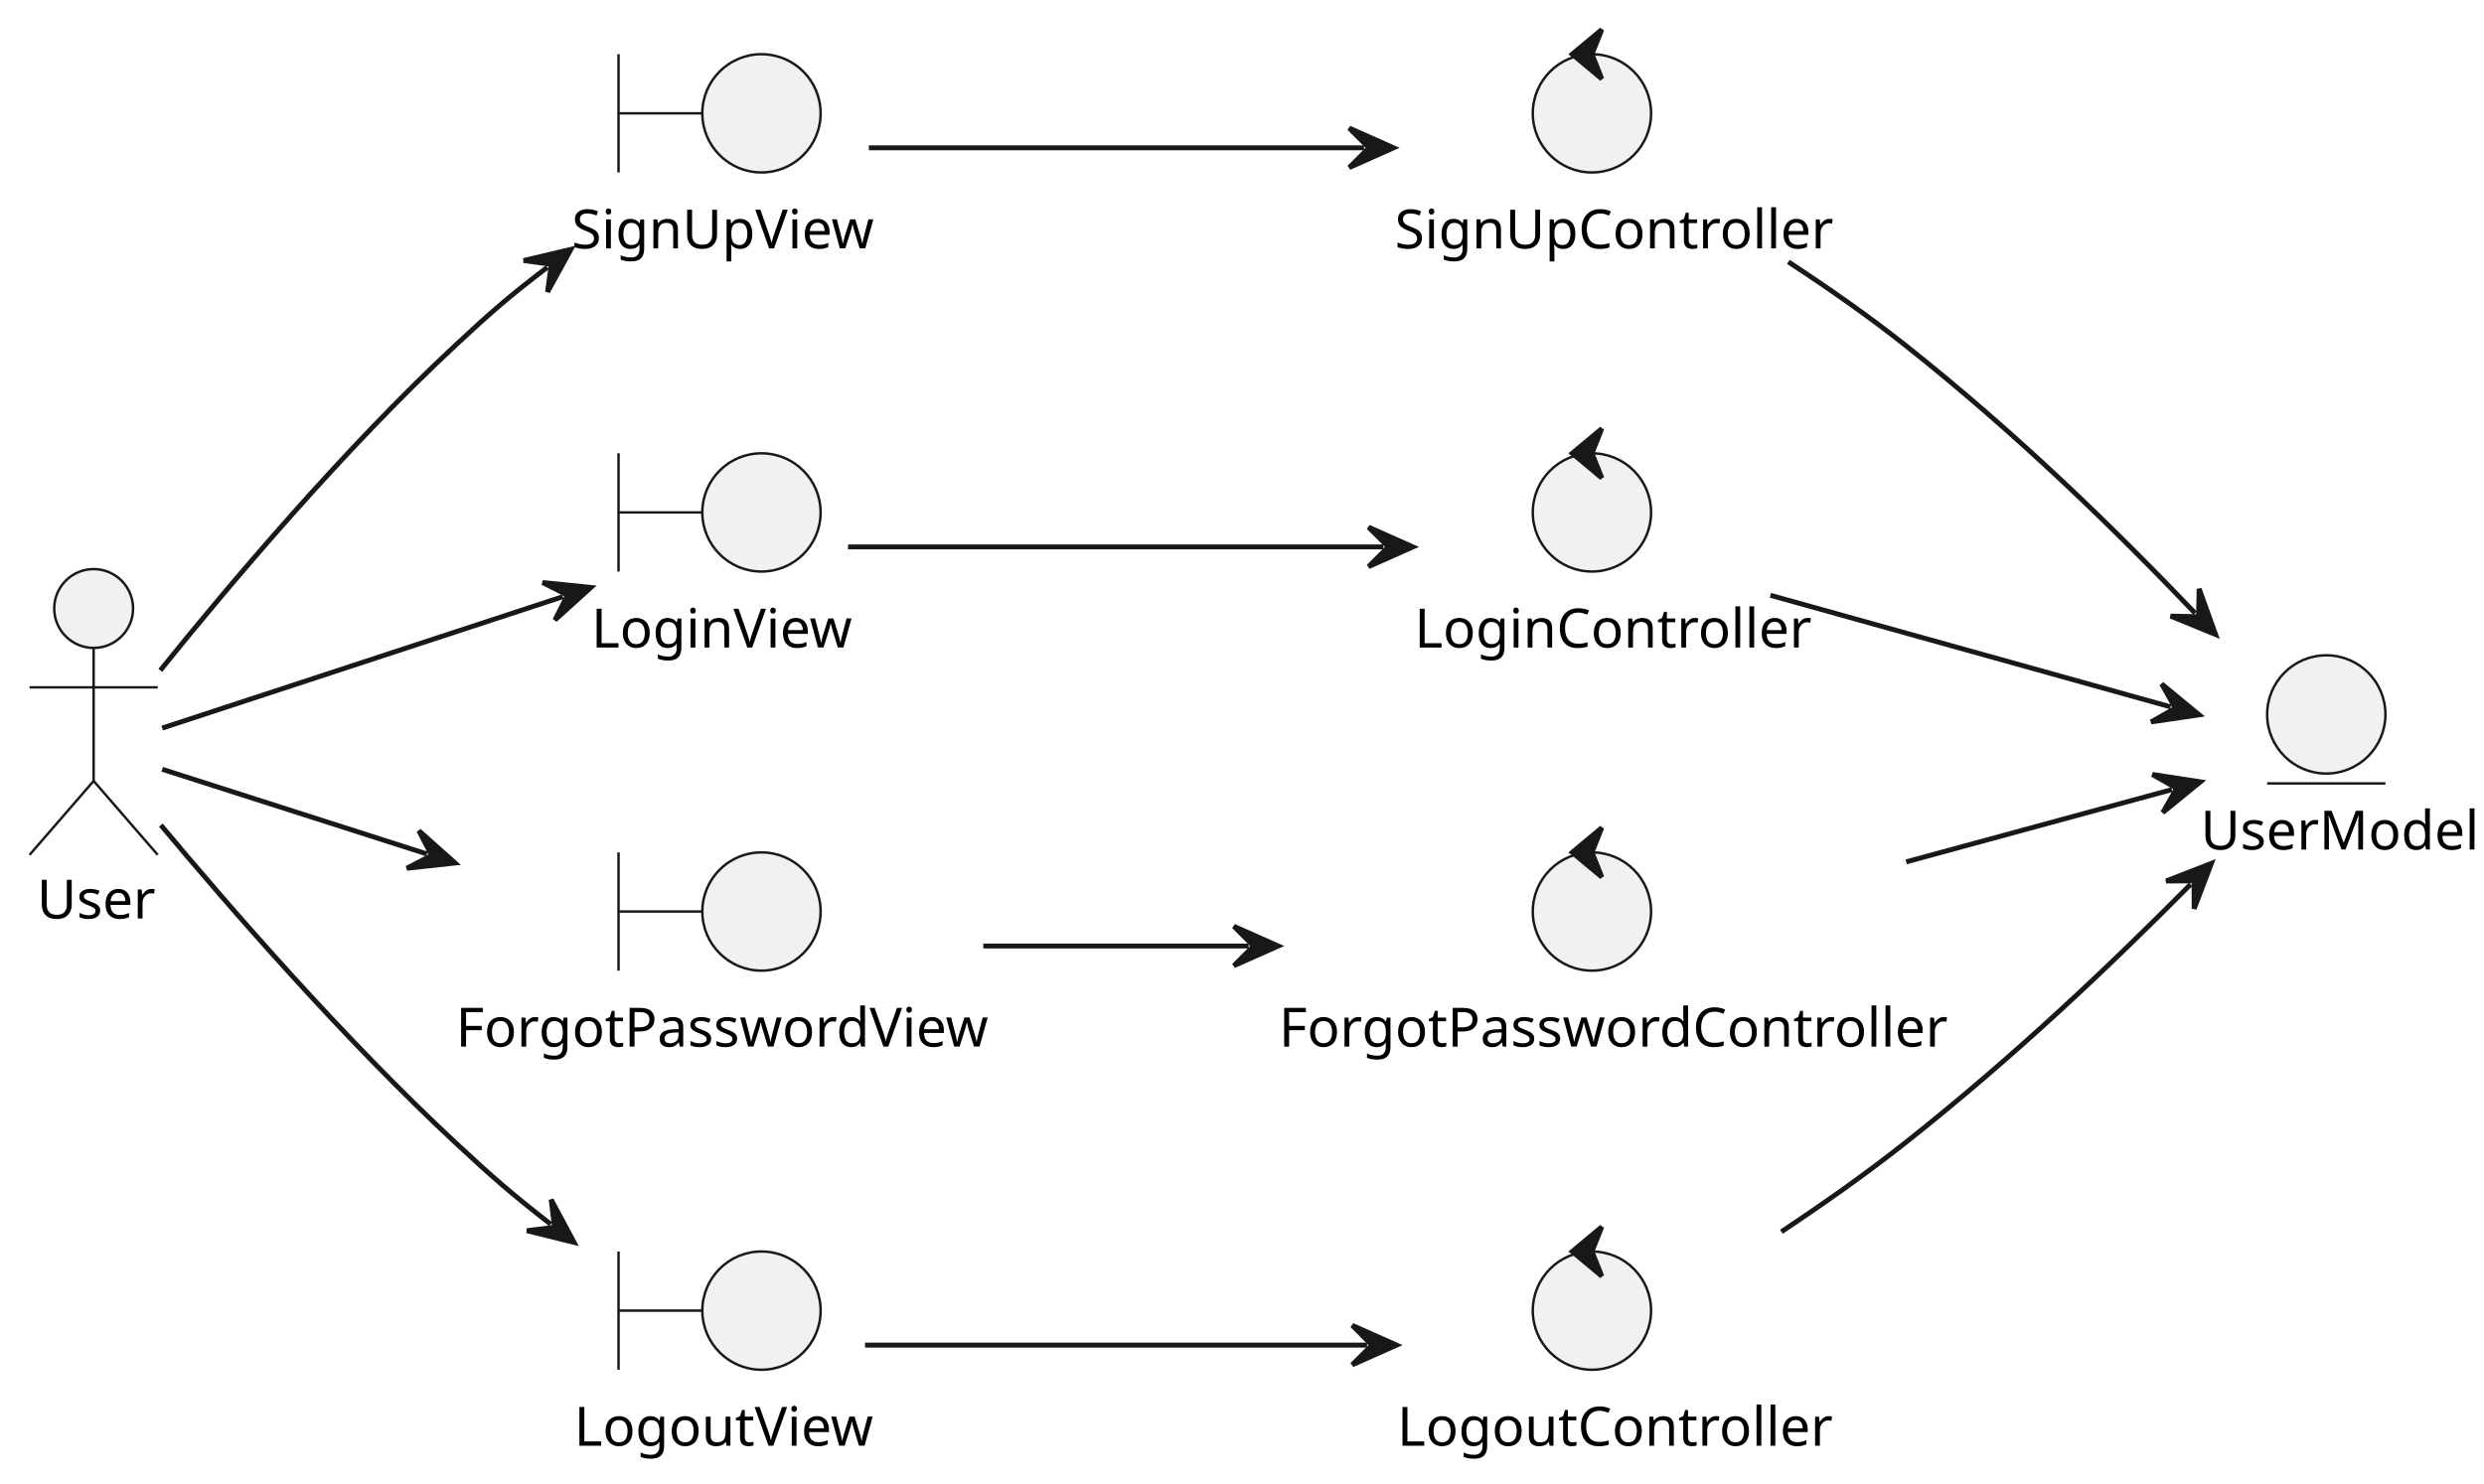
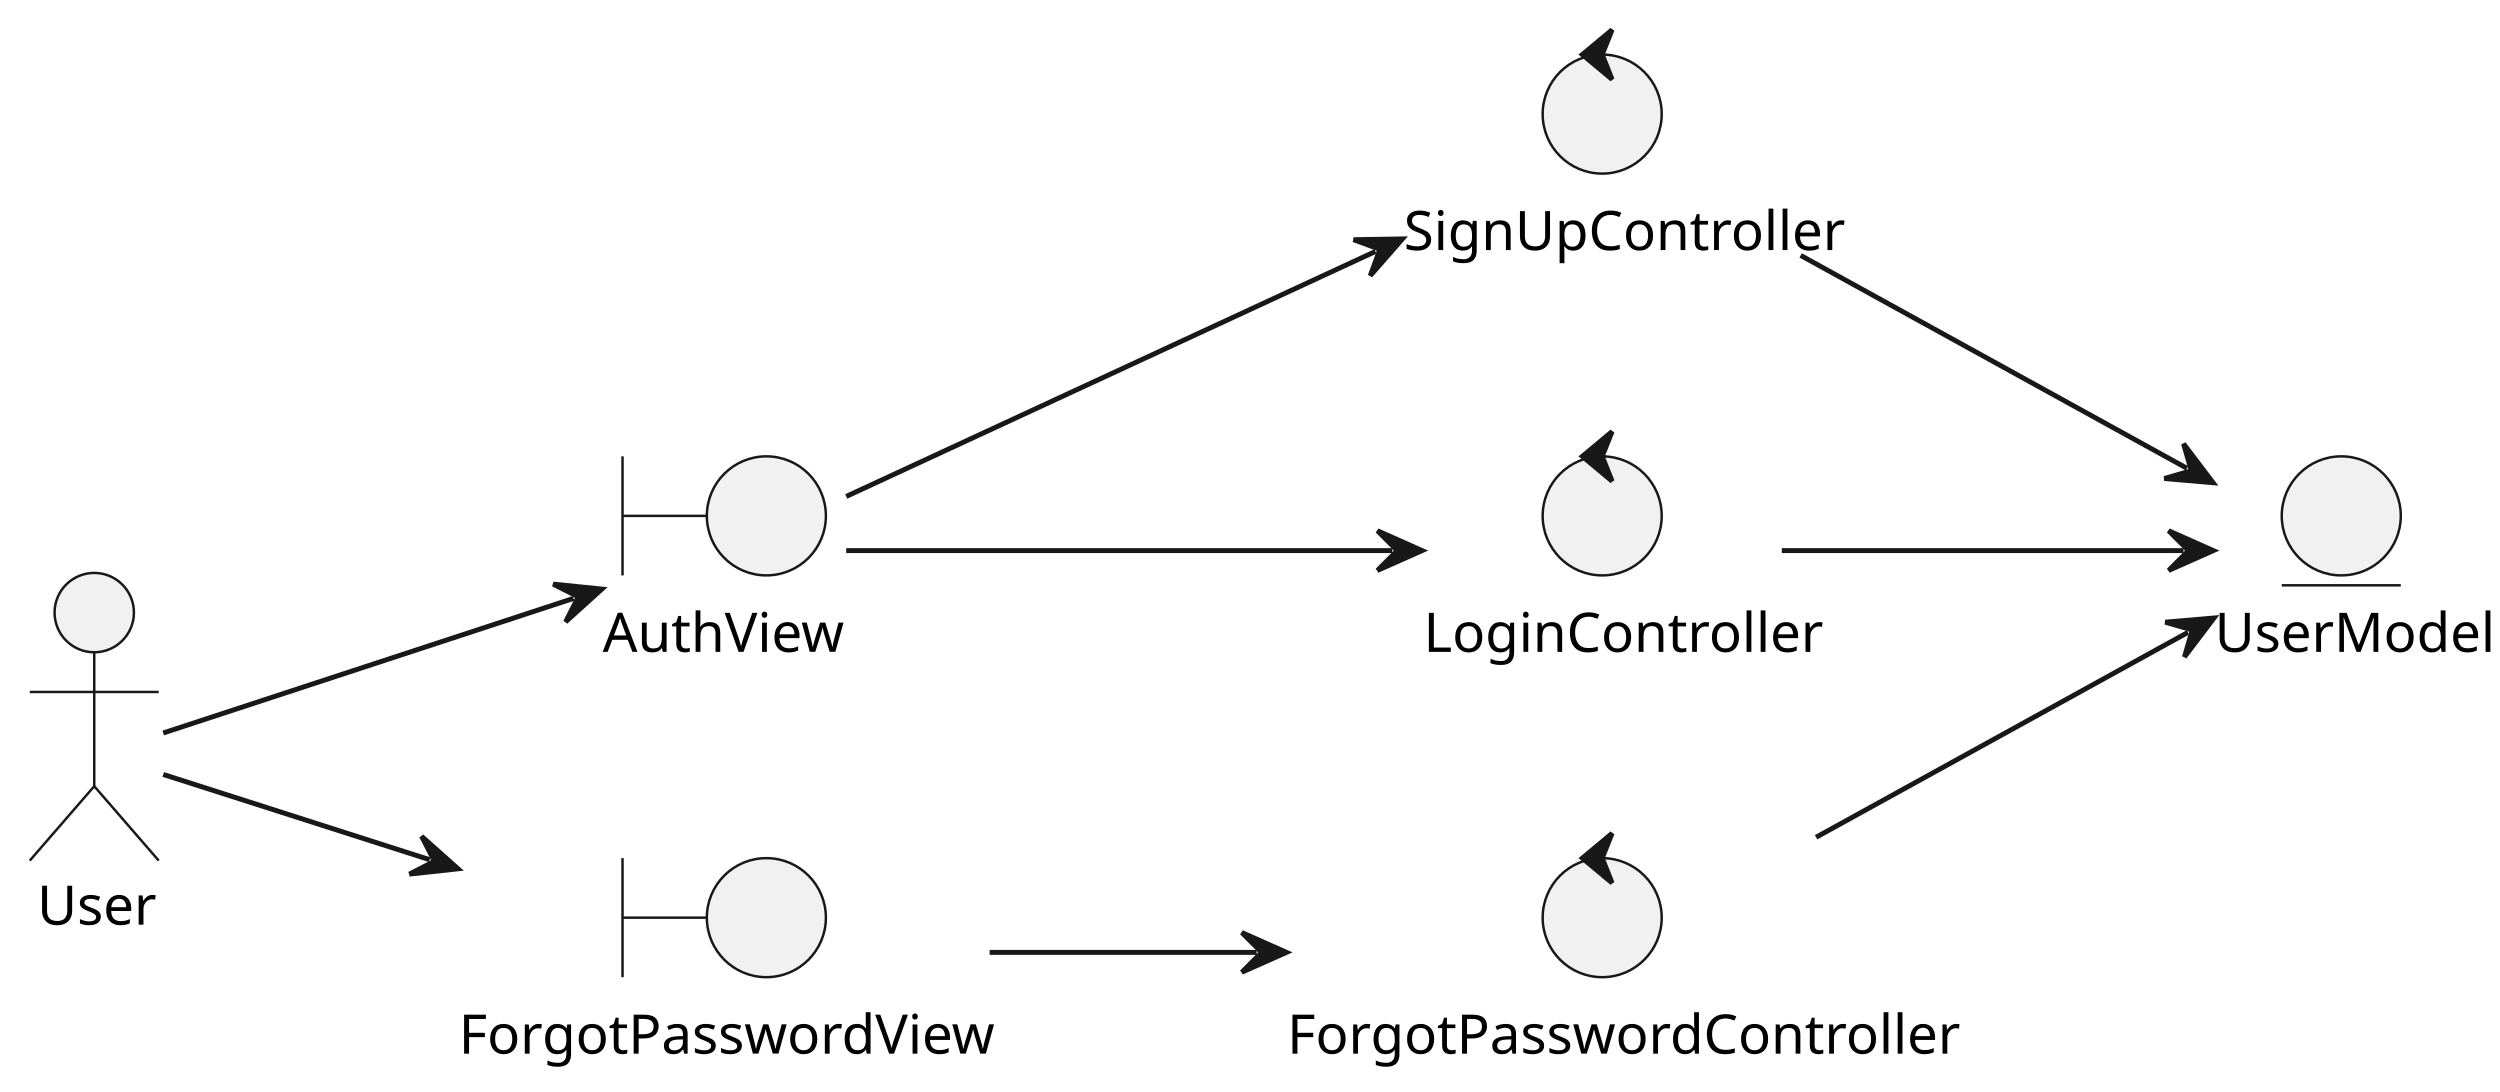
- <svg xmlns="http://www.w3.org/2000/svg" contentStyleType="text/css" height="301px" preserveAspectRatio="none" style="width:504px;height:301px;background:#FFFFFF;" version="1.1" viewBox="0 0 504 301" width="504px" zoomAndPan="magnify">
+ <svg xmlns="http://www.w3.org/2000/svg" contentStyleType="text/css" height="220px" preserveAspectRatio="none" style="width:504px;height:220px;background:#FFFFFF;" version="1.1" viewBox="0 0 504 220" width="504px" zoomAndPan="magnify">
  <defs />
  <g>
    <g id="elem_user">
      <ellipse cx="19" cy="123.5" fill="#F1F1F1" rx="8" ry="8" style="stroke:#181818;stroke-width:0.5;" />
      <path d="M19,131.5 L19,158.5 M6,139.5 L32,139.5 M19,158.5 L6,173.5 M19,158.5 L32,173.5 " fill="none" style="stroke:#181818;stroke-width:0.5;" />
      <text fill="#000000" font-family="sans-serif" font-size="11" lengthAdjust="spacing" textLength="23" x="7.5" y="186.419">User</text>
    </g>
    <g id="elem_userModel">
-       <ellipse cx="472" cy="145" fill="#F1F1F1" rx="12" ry="12" style="stroke:#181818;stroke-width:0.5;" />
-       <line style="stroke:#181818;stroke-width:0.5;" x1="460" x2="484" y1="159" y2="159" />
-       <text fill="#000000" font-family="sans-serif" font-size="11" lengthAdjust="spacing" textLength="51" x="446.5" y="172.419">UserModel</text>
+       <ellipse cx="472" cy="104" fill="#F1F1F1" rx="12" ry="12" style="stroke:#181818;stroke-width:0.5;" />
+       <line style="stroke:#181818;stroke-width:0.5;" x1="460" x2="484" y1="118" y2="118" />
+       <text fill="#000000" font-family="sans-serif" font-size="11" lengthAdjust="spacing" textLength="51" x="446.5" y="131.419">UserModel</text>
    </g>
-     <g id="elem_signUpView">
-       <path d="M125.5,11 L125.5,35 M125.5,23 L142.5,23 " fill="none" style="stroke:#181818;stroke-width:0.5;" />
-       <ellipse cx="154.5" cy="23" fill="#F1F1F1" rx="12" ry="12" style="stroke:#181818;stroke-width:0.5;" />
-       <text fill="#000000" font-family="sans-serif" font-size="11" lengthAdjust="spacing" textLength="60" x="116" y="50.419">SignUpView</text>
-     </g>
-     <g id="elem_loginView">
+     <g id="elem_authView">
      <path d="M125.5,92 L125.5,116 M125.5,104 L142.5,104 " fill="none" style="stroke:#181818;stroke-width:0.5;" />
      <ellipse cx="154.5" cy="104" fill="#F1F1F1" rx="12" ry="12" style="stroke:#181818;stroke-width:0.5;" />
-       <text fill="#000000" font-family="sans-serif" font-size="11" lengthAdjust="spacing" textLength="52" x="120" y="131.419">LoginView</text>
+       <text fill="#000000" font-family="sans-serif" font-size="11" lengthAdjust="spacing" textLength="49" x="121.5" y="131.419">AuthView</text>
    </g>
    <g id="elem_forgotPasswordView">
      <path d="M125.5,173 L125.5,197 M125.5,185 L142.5,185 " fill="none" style="stroke:#181818;stroke-width:0.5;" />
      <ellipse cx="154.5" cy="185" fill="#F1F1F1" rx="12" ry="12" style="stroke:#181818;stroke-width:0.5;" />
      <text fill="#000000" font-family="sans-serif" font-size="11" lengthAdjust="spacing" textLength="107" x="92.5" y="212.419">ForgotPasswordView</text>
-     </g>
-     <g id="elem_logoutView">
-       <path d="M125.5,254 L125.5,278 M125.5,266 L142.5,266 " fill="none" style="stroke:#181818;stroke-width:0.5;" />
-       <ellipse cx="154.5" cy="266" fill="#F1F1F1" rx="12" ry="12" style="stroke:#181818;stroke-width:0.5;" />
-       <text fill="#000000" font-family="sans-serif" font-size="11" lengthAdjust="spacing" textLength="59" x="116.5" y="293.419">LogoutView</text>
    </g>
    <g id="elem_signUpController">
      <ellipse cx="323" cy="23" fill="#F1F1F1" rx="12" ry="12" style="stroke:#181818;stroke-width:0.5;" />
      <polygon fill="#181818" points="319,11,325,6,323,11,325,16,319,11" style="stroke:#181818;stroke-width:1.0;" />
      <text fill="#000000" font-family="sans-serif" font-size="11" lengthAdjust="spacing" textLength="80" x="283" y="50.419">SignUpController</text>
    </g>
    <g id="elem_loginController">
      <ellipse cx="323" cy="104" fill="#F1F1F1" rx="12" ry="12" style="stroke:#181818;stroke-width:0.5;" />
      <polygon fill="#181818" points="319,92,325,87,323,92,325,97,319,92" style="stroke:#181818;stroke-width:1.0;" />
      <text fill="#000000" font-family="sans-serif" font-size="11" lengthAdjust="spacing" textLength="72" x="287" y="131.419">LoginController</text>
    </g>
    <g id="elem_forgotPasswordController">
      <ellipse cx="323" cy="185" fill="#F1F1F1" rx="12" ry="12" style="stroke:#181818;stroke-width:0.5;" />
      <polygon fill="#181818" points="319,173,325,168,323,173,325,178,319,173" style="stroke:#181818;stroke-width:1.0;" />
      <text fill="#000000" font-family="sans-serif" font-size="11" lengthAdjust="spacing" textLength="127" x="259.5" y="212.419">ForgotPasswordController</text>
    </g>
-     <g id="elem_logoutController">
-       <ellipse cx="323" cy="266" fill="#F1F1F1" rx="12" ry="12" style="stroke:#181818;stroke-width:0.5;" />
-       <polygon fill="#181818" points="319,254,325,249,323,254,325,259,319,254" style="stroke:#181818;stroke-width:1.0;" />
-       <text fill="#000000" font-family="sans-serif" font-size="11" lengthAdjust="spacing" textLength="79" x="283.5" y="293.419">LogoutController</text>
-     </g>
-     <g id="link_user_signUpView">
-       <path d="M32.52,136.06 C46.34,118.9 69.68,91.22 92.5,70 C99.72,63.29 103.236,60.204 111.066,54.244 " fill="none" id="user-to-signUpView" style="stroke:#181818;stroke-width:1.0;" />
-       <polygon fill="#181818" points="115.84,50.61,106.256,52.878,111.861,53.638,111.101,59.244,115.84,50.61" style="stroke:#181818;stroke-width:1.0;" />
-     </g>
-     <g id="link_user_loginView">
-       <path d="M32.91,147.77 C53.37,141.06 87.919,129.72 114.199,121.1 " fill="none" id="user-to-loginView" style="stroke:#181818;stroke-width:1.0;" />
-       <polygon fill="#181818" points="119.9,119.23,110.102,118.234,115.149,120.788,112.595,125.836,119.9,119.23" style="stroke:#181818;stroke-width:1.0;" />
+     <g id="link_user_authView">
+       <path d="M32.91,147.77 C53.74,140.93 89.389,129.241 115.629,120.631 " fill="none" id="user-to-authView" style="stroke:#181818;stroke-width:1.0;" />
+       <polygon fill="#181818" points="121.33,118.76,111.531,117.765,116.579,120.319,114.026,125.367,121.33,118.76" style="stroke:#181818;stroke-width:1.0;" />
    </g>
    <g id="link_user_forgotPasswordView">
      <path d="M32.91,156.13 C47,160.64 64.785,166.331 86.626,173.321 " fill="none" id="user-to-forgotPasswordView" style="stroke:#181818;stroke-width:1.0;" />
      <polygon fill="#181818" points="92.34,175.15,84.988,168.597,87.578,173.626,82.549,176.216,92.34,175.15" style="stroke:#181818;stroke-width:1.0;" />
    </g>
-     <g id="link_user_logoutView">
-       <path d="M32.64,167.46 C46.56,184.13 69.98,211.07 92.5,232 C99.95,238.93 103.753,242.258 111.743,248.468 " fill="none" id="user-to-logoutView" style="stroke:#181818;stroke-width:1.0;" />
-       <polygon fill="#181818" points="116.48,252.15,111.829,243.469,112.532,249.082,106.919,249.785,116.48,252.15" style="stroke:#181818;stroke-width:1.0;" />
+     <g id="link_authView_signUpController">
+       <path d="M170.6,100.08 C199.34,86.78 242.845,66.641 277.286,50.691 " fill="none" id="authView-to-signUpController" style="stroke:#181818;stroke-width:1.0;" />
+       <polygon fill="#181818" points="282.73,48.17,272.882,48.323,278.193,50.271,276.244,55.582,282.73,48.17" style="stroke:#181818;stroke-width:1.0;" />
    </g>
-     <g id="link_signUpView_signUpController">
-       <path d="M176.29,30 C205.48,30 244.49,30 276.76,30 " fill="none" id="signUpView-to-signUpController" style="stroke:#181818;stroke-width:1.0;" />
-       <polygon fill="#181818" points="282.76,30,273.76,26,277.76,30,273.76,34,282.76,30" style="stroke:#181818;stroke-width:1.0;" />
-     </g>
-     <g id="link_loginView_loginController">
-       <path d="M172.07,111 C202.13,111 246.68,111 280.68,111 " fill="none" id="loginView-to-loginController" style="stroke:#181818;stroke-width:1.0;" />
-       <polygon fill="#181818" points="286.68,111,277.68,107,281.68,111,277.68,115,286.68,111" style="stroke:#181818;stroke-width:1.0;" />
+     <g id="link_authView_loginController">
+       <path d="M170.6,111 C200.46,111 246.13,111 280.69,111 " fill="none" id="authView-to-loginController" style="stroke:#181818;stroke-width:1.0;" />
+       <polygon fill="#181818" points="286.69,111,277.69,107,281.69,111,277.69,115,286.69,111" style="stroke:#181818;stroke-width:1.0;" />
    </g>
    <g id="link_forgotPasswordView_forgotPasswordController">
      <path d="M199.51,192 C218.33,192 233.75,192 253.35,192 " fill="none" id="forgotPasswordView-to-forgotPasswordController" style="stroke:#181818;stroke-width:1.0;" />
      <polygon fill="#181818" points="259.35,192,250.35,188,254.35,192,250.35,196,259.35,192" style="stroke:#181818;stroke-width:1.0;" />
    </g>
-     <g id="link_logoutView_logoutController">
-       <path d="M175.51,273 C204.85,273 244.77,273 277.37,273 " fill="none" id="logoutView-to-logoutController" style="stroke:#181818;stroke-width:1.0;" />
-       <polygon fill="#181818" points="283.37,273,274.37,269,278.37,273,274.37,277,283.37,273" style="stroke:#181818;stroke-width:1.0;" />
-     </g>
    <g id="link_signUpController_userModel">
-       <path d="M362.85,53.15 C370.88,58.4 379.13,64.16 386.5,70 C409.42,88.15 428.95,107.276 445.39,124.446 " fill="none" id="signUpController-to-userModel" style="stroke:#181818;stroke-width:1.0;" />
-       <polygon fill="#181818" points="449.54,128.78,446.205,119.513,446.082,125.168,440.427,125.046,449.54,128.78" style="stroke:#181818;stroke-width:1.0;" />
+       <path d="M363.01,51.49 C389.38,66.02 418.145,81.874 440.895,94.414 " fill="none" id="signUpController-to-userModel" style="stroke:#181818;stroke-width:1.0;" />
+       <polygon fill="#181818" points="446.15,97.31,440.199,89.462,441.771,94.896,436.337,96.469,446.15,97.31" style="stroke:#181818;stroke-width:1.0;" />
    </g>
    <g id="link_loginController_userModel">
-       <path d="M359.21,120.82 C386.05,128.31 416.56,136.819 440.42,143.469 " fill="none" id="loginController-to-userModel" style="stroke:#181818;stroke-width:1.0;" />
-       <polygon fill="#181818" points="446.2,145.08,438.604,138.811,441.384,143.738,436.457,146.517,446.2,145.08" style="stroke:#181818;stroke-width:1.0;" />
+       <path d="M359.21,111 C386.05,111 416.34,111 440.2,111 " fill="none" id="loginController-to-userModel" style="stroke:#181818;stroke-width:1.0;" />
+       <polygon fill="#181818" points="446.2,111,437.2,107,441.2,111,437.2,115,446.2,111" style="stroke:#181818;stroke-width:1.0;" />
    </g>
    <g id="link_forgotPasswordController_userModel">
-       <path d="M386.77,174.92 C407.84,169.19 424.321,164.706 440.671,160.256 " fill="none" id="forgotPasswordController-to-userModel" style="stroke:#181818;stroke-width:1.0;" />
-       <polygon fill="#181818" points="446.46,158.68,436.725,157.184,441.635,159.993,438.826,164.903,446.46,158.68" style="stroke:#181818;stroke-width:1.0;" />
-     </g>
-     <g id="link_logoutController_userModel">
-       <path d="M361.44,249.99 C369.89,244.38 378.66,238.2 386.5,232 C408.84,214.33 427.974,196.109 444.464,179.489 " fill="none" id="logoutController-to-userModel" style="stroke:#181818;stroke-width:1.0;" />
-       <polygon fill="#181818" points="448.69,175.23,439.512,178.802,445.168,178.779,445.191,184.436,448.69,175.23" style="stroke:#181818;stroke-width:1.0;" />
+       <path d="M366.12,168.79 C392.09,154.48 419.225,139.536 441.085,127.487 " fill="none" id="forgotPasswordController-to-userModel" style="stroke:#181818;stroke-width:1.0;" />
+       <polygon fill="#181818" points="446.34,124.59,436.527,125.432,441.961,127.004,440.389,132.438,446.34,124.59" style="stroke:#181818;stroke-width:1.0;" />
    </g>
  </g>
</svg>
